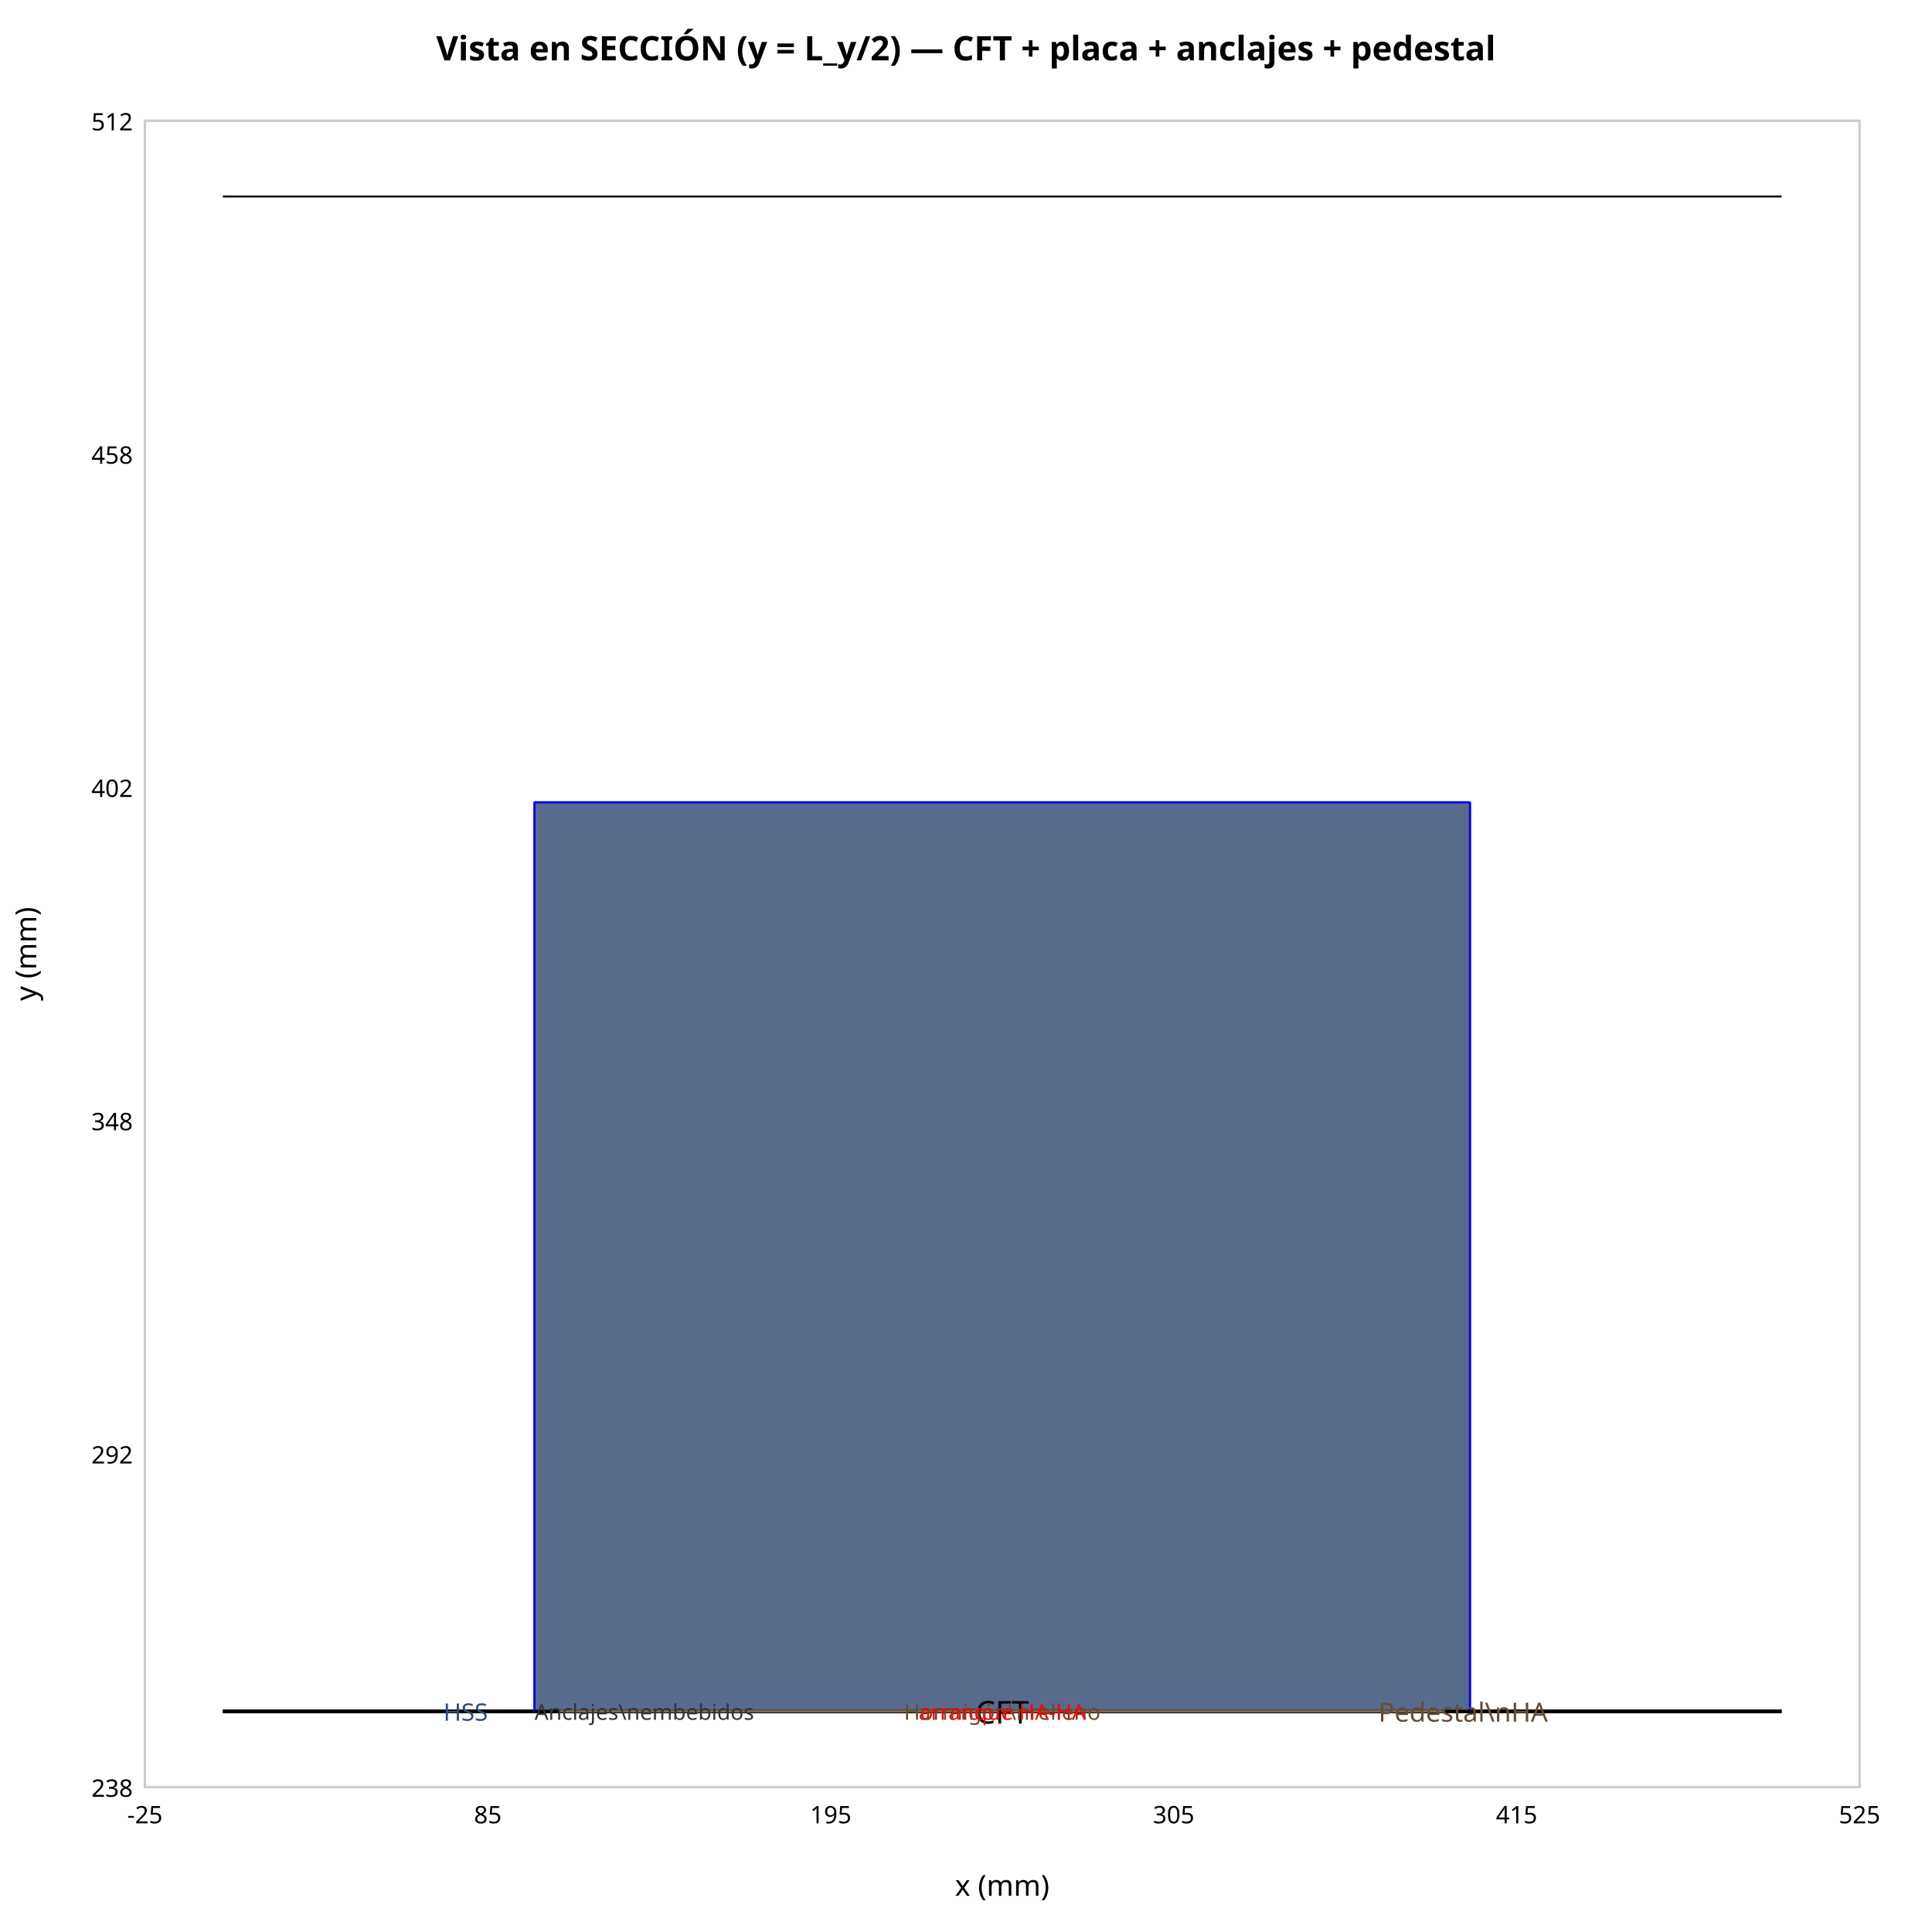
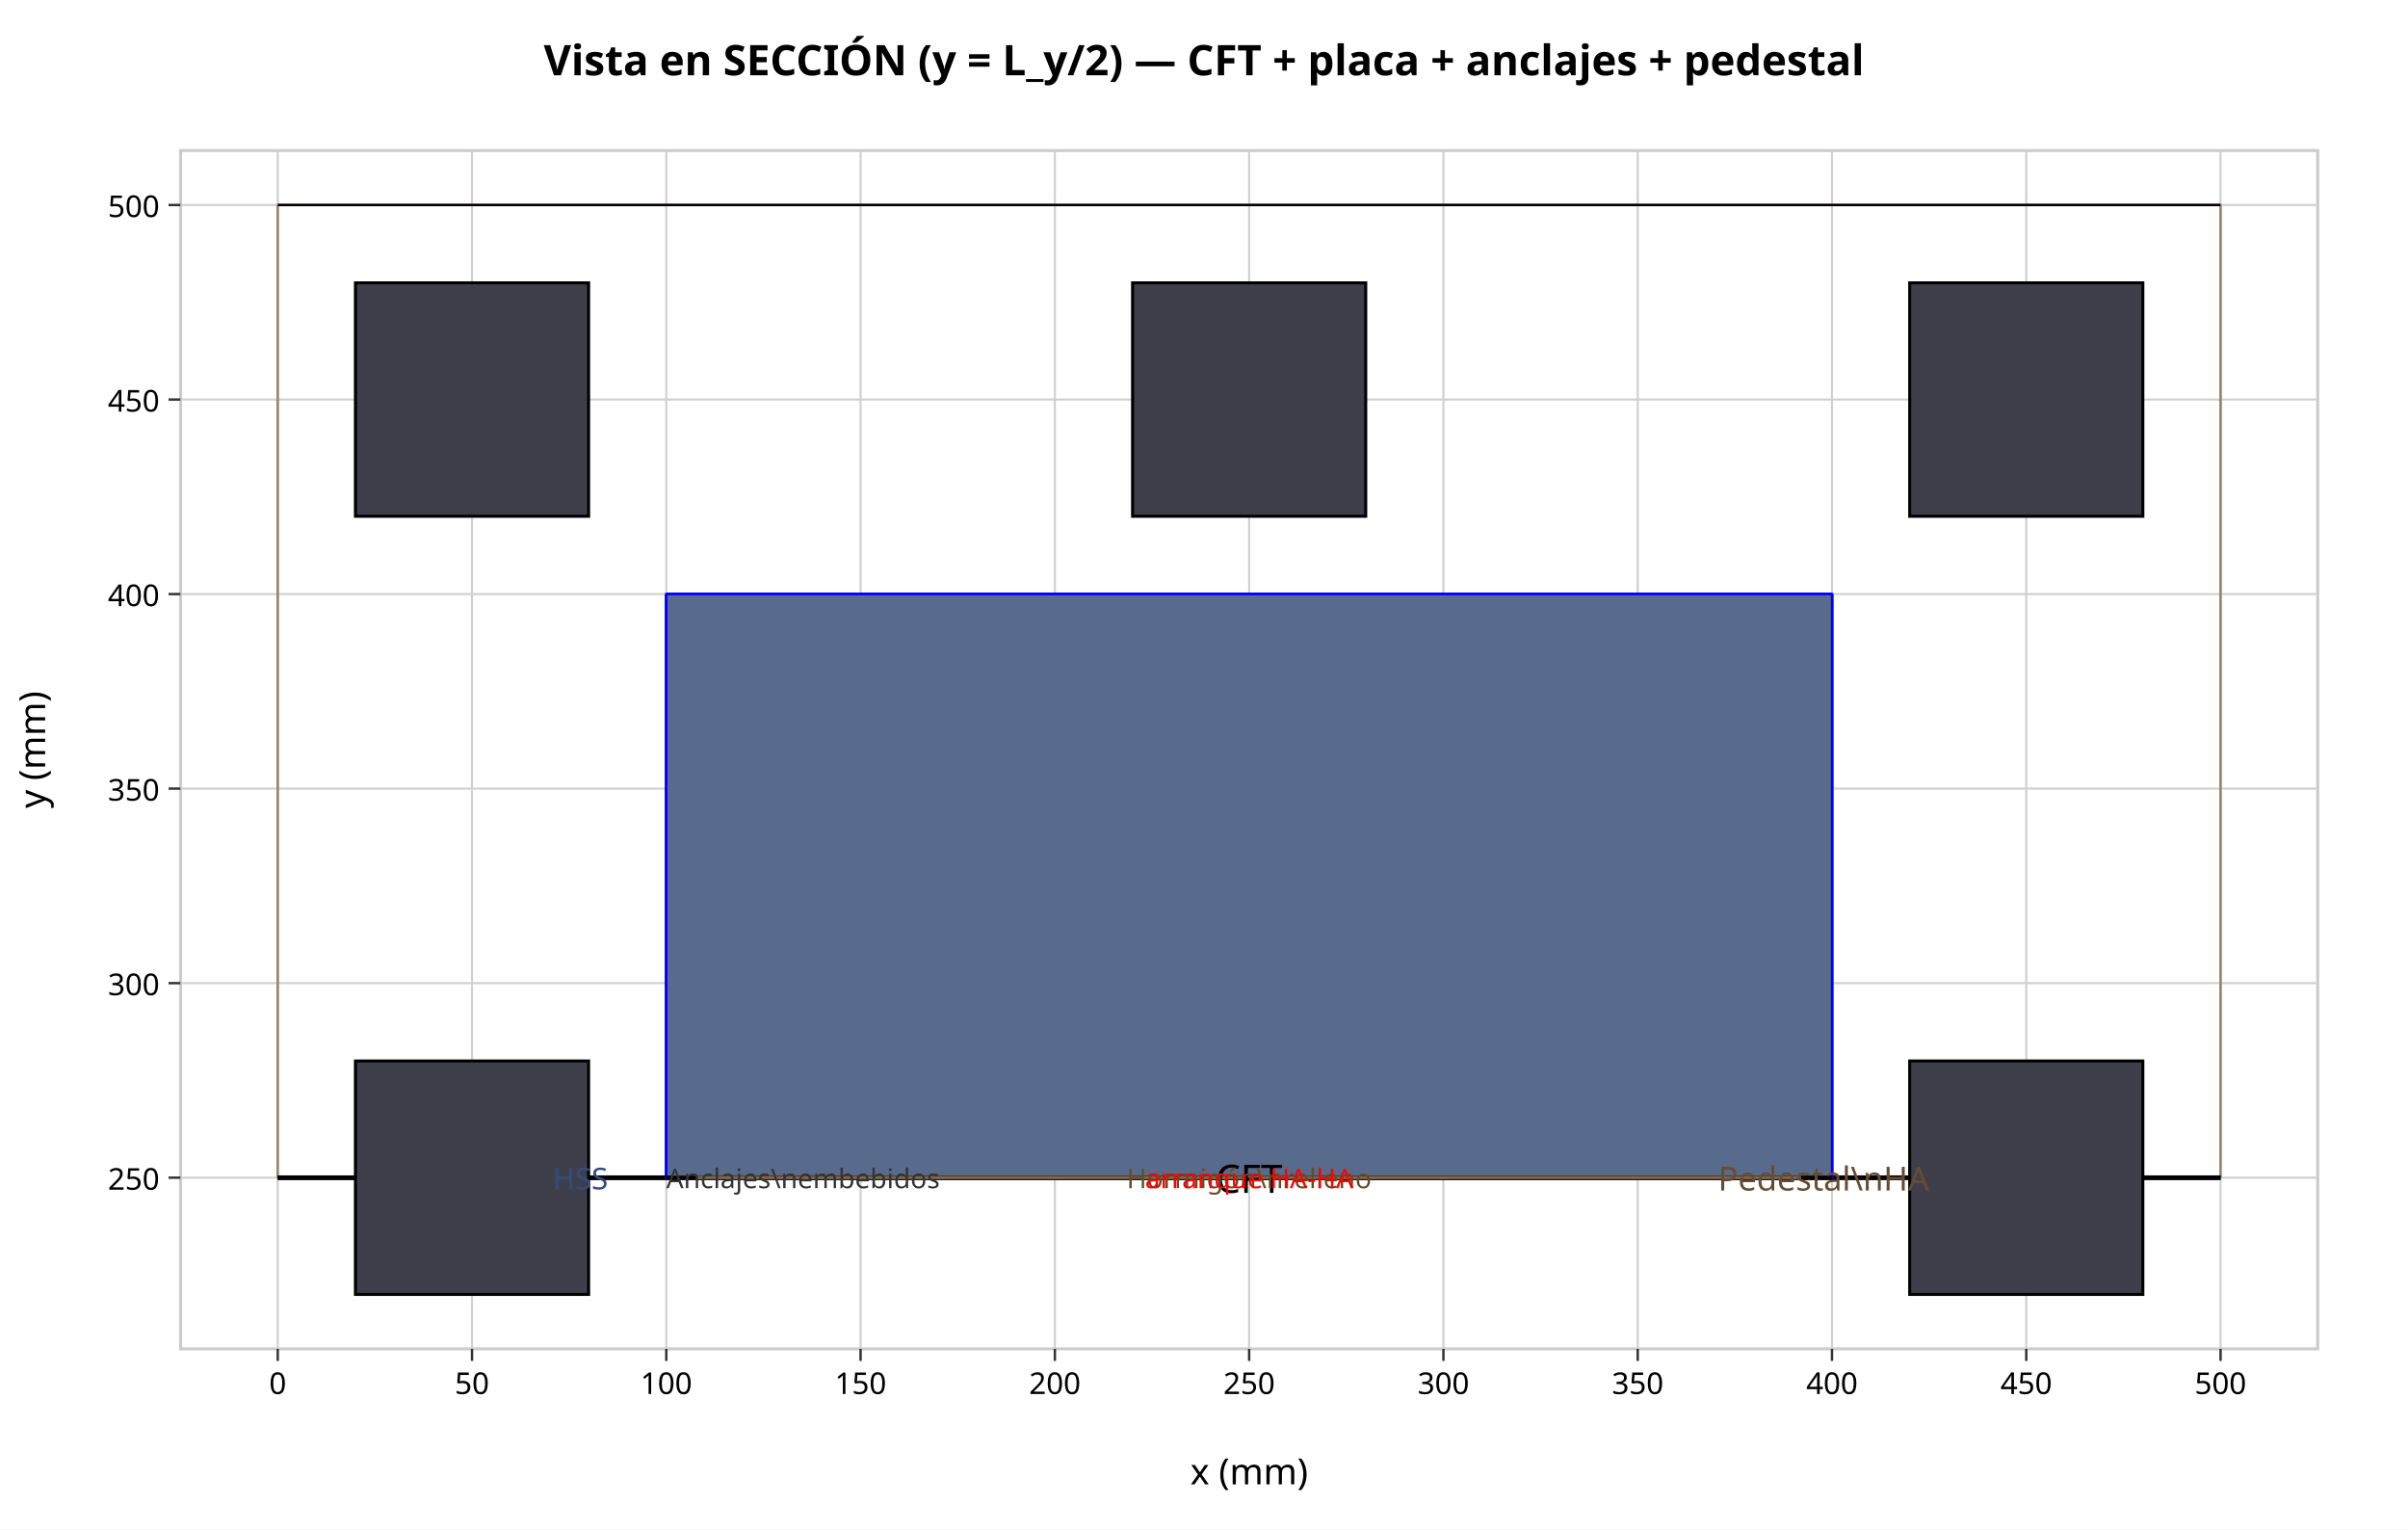
- <svg xmlns="http://www.w3.org/2000/svg" width="800" height="800" viewBox="0 0 800 800">
-   <rect x="0" y="0" width="800" height="800" fill="white" />
-   <rect x="60" y="50" width="710" height="690" fill="none" stroke="#ccc" />
+ <svg xmlns="http://www.w3.org/2000/svg" width="800" height="508" viewBox="0 0 800 508">
+   <rect x="0" y="0" width="800" height="508" fill="white" />
+   <rect x="60" y="50" width="710" height="398" fill="none" stroke="#ccc" />
  <text x="400" y="25" text-anchor="middle" font-family="sans-serif" font-size="14" font-weight="bold">Vista en SECCIÓN (y = L_y/2) — CFT + placa + anclajes + pedestal</text>
-   <text x="415" y="785" text-anchor="middle" font-family="sans-serif" font-size="12">x (mm)</text>
-   <text x="15" y="395" text-anchor="middle" font-family="sans-serif" font-size="12" transform="rotate(-90 15 395)">y (mm)</text>
-   <text x="60" y="755" text-anchor="middle" font-family="sans-serif" font-size="10">-25</text>
-   <text x="55" y="744" text-anchor="end" font-family="sans-serif" font-size="10">238</text>
-   <text x="202" y="755" text-anchor="middle" font-family="sans-serif" font-size="10">85</text>
-   <text x="55" y="606" text-anchor="end" font-family="sans-serif" font-size="10">292</text>
-   <text x="344" y="755" text-anchor="middle" font-family="sans-serif" font-size="10">195</text>
-   <text x="55" y="468" text-anchor="end" font-family="sans-serif" font-size="10">348</text>
-   <text x="486" y="755" text-anchor="middle" font-family="sans-serif" font-size="10">305</text>
-   <text x="55" y="330" text-anchor="end" font-family="sans-serif" font-size="10">402</text>
-   <text x="628" y="755" text-anchor="middle" font-family="sans-serif" font-size="10">415</text>
-   <text x="55" y="192" text-anchor="end" font-family="sans-serif" font-size="10">458</text>
-   <text x="770" y="755" text-anchor="middle" font-family="sans-serif" font-size="10">525</text>
-   <text x="55" y="54" text-anchor="end" font-family="sans-serif" font-size="10">512</text>
+   <text x="415" y="493" text-anchor="middle" font-family="sans-serif" font-size="12">x (mm)</text>
+   <text x="15" y="249" text-anchor="middle" font-family="sans-serif" font-size="12" transform="rotate(-90 15 249)">y (mm)</text>
+   <text x="92.273" y="463" text-anchor="middle" font-family="sans-serif" font-size="10">0</text>
+   <line x1="92.273" y1="448" x2="92.273" y2="452" stroke="#333" stroke-width="0.8" />
+   <line x1="92.273" y1="50" x2="92.273" y2="448" stroke="#d0d0d0" stroke-width="0.7" />
+   <text x="156.818" y="463" text-anchor="middle" font-family="sans-serif" font-size="10">50</text>
+   <line x1="156.818" y1="448" x2="156.818" y2="452" stroke="#333" stroke-width="0.8" />
+   <line x1="156.818" y1="50" x2="156.818" y2="448" stroke="#d0d0d0" stroke-width="0.7" />
+   <text x="221.364" y="463" text-anchor="middle" font-family="sans-serif" font-size="10">100</text>
+   <line x1="221.364" y1="448" x2="221.364" y2="452" stroke="#333" stroke-width="0.8" />
+   <line x1="221.364" y1="50" x2="221.364" y2="448" stroke="#d0d0d0" stroke-width="0.7" />
+   <text x="285.909" y="463" text-anchor="middle" font-family="sans-serif" font-size="10">150</text>
+   <line x1="285.909" y1="448" x2="285.909" y2="452" stroke="#333" stroke-width="0.8" />
+   <line x1="285.909" y1="50" x2="285.909" y2="448" stroke="#d0d0d0" stroke-width="0.7" />
+   <text x="350.455" y="463" text-anchor="middle" font-family="sans-serif" font-size="10">200</text>
+   <line x1="350.455" y1="448" x2="350.455" y2="452" stroke="#333" stroke-width="0.8" />
+   <line x1="350.455" y1="50" x2="350.455" y2="448" stroke="#d0d0d0" stroke-width="0.7" />
+   <text x="415" y="463" text-anchor="middle" font-family="sans-serif" font-size="10">250</text>
+   <line x1="415" y1="448" x2="415" y2="452" stroke="#333" stroke-width="0.8" />
+   <line x1="415" y1="50" x2="415" y2="448" stroke="#d0d0d0" stroke-width="0.7" />
+   <text x="479.545" y="463" text-anchor="middle" font-family="sans-serif" font-size="10">300</text>
+   <line x1="479.545" y1="448" x2="479.545" y2="452" stroke="#333" stroke-width="0.8" />
+   <line x1="479.545" y1="50" x2="479.545" y2="448" stroke="#d0d0d0" stroke-width="0.7" />
+   <text x="544.091" y="463" text-anchor="middle" font-family="sans-serif" font-size="10">350</text>
+   <line x1="544.091" y1="448" x2="544.091" y2="452" stroke="#333" stroke-width="0.8" />
+   <line x1="544.091" y1="50" x2="544.091" y2="448" stroke="#d0d0d0" stroke-width="0.7" />
+   <text x="608.636" y="463" text-anchor="middle" font-family="sans-serif" font-size="10">400</text>
+   <line x1="608.636" y1="448" x2="608.636" y2="452" stroke="#333" stroke-width="0.8" />
+   <line x1="608.636" y1="50" x2="608.636" y2="448" stroke="#d0d0d0" stroke-width="0.7" />
+   <text x="673.182" y="463" text-anchor="middle" font-family="sans-serif" font-size="10">450</text>
+   <line x1="673.182" y1="448" x2="673.182" y2="452" stroke="#333" stroke-width="0.8" />
+   <line x1="673.182" y1="50" x2="673.182" y2="448" stroke="#d0d0d0" stroke-width="0.7" />
+   <text x="737.727" y="463" text-anchor="middle" font-family="sans-serif" font-size="10">500</text>
+   <line x1="737.727" y1="448" x2="737.727" y2="452" stroke="#333" stroke-width="0.8" />
+   <line x1="737.727" y1="50" x2="737.727" y2="448" stroke="#d0d0d0" stroke-width="0.7" />
+   <text x="53" y="395.143" text-anchor="end" font-family="sans-serif" font-size="10">250</text>
+   <line x1="56" y1="391.143" x2="60" y2="391.143" stroke="#333" stroke-width="0.8" />
+   <line x1="60" y1="391.143" x2="770" y2="391.143" stroke="#d0d0d0" stroke-width="0.7" />
+   <text x="53" y="330.532" text-anchor="end" font-family="sans-serif" font-size="10">300</text>
+   <line x1="56" y1="326.532" x2="60" y2="326.532" stroke="#333" stroke-width="0.8" />
+   <line x1="60" y1="326.532" x2="770" y2="326.532" stroke="#d0d0d0" stroke-width="0.7" />
+   <text x="53" y="265.922" text-anchor="end" font-family="sans-serif" font-size="10">350</text>
+   <line x1="56" y1="261.922" x2="60" y2="261.922" stroke="#333" stroke-width="0.8" />
+   <line x1="60" y1="261.922" x2="770" y2="261.922" stroke="#d0d0d0" stroke-width="0.7" />
+   <text x="53" y="201.312" text-anchor="end" font-family="sans-serif" font-size="10">400</text>
+   <line x1="56" y1="197.312" x2="60" y2="197.312" stroke="#333" stroke-width="0.8" />
+   <line x1="60" y1="197.312" x2="770" y2="197.312" stroke="#d0d0d0" stroke-width="0.7" />
+   <text x="53" y="136.701" text-anchor="end" font-family="sans-serif" font-size="10">450</text>
+   <line x1="56" y1="132.701" x2="60" y2="132.701" stroke="#333" stroke-width="0.8" />
+   <line x1="60" y1="132.701" x2="770" y2="132.701" stroke="#d0d0d0" stroke-width="0.7" />
+   <text x="53" y="72.091" text-anchor="end" font-family="sans-serif" font-size="10">500</text>
+   <line x1="56" y1="68.091" x2="60" y2="68.091" stroke="#333" stroke-width="0.8" />
+   <line x1="60" y1="68.091" x2="770" y2="68.091" stroke="#d0d0d0" stroke-width="0.7" />
  <defs>
    <clipPath id="plot">
-       <rect x="60" y="50" width="710" height="690" />
+       <rect x="60" y="50" width="710" height="398" />
    </clipPath>
  </defs>
  <g clip-path="url(#plot)">
-     <polygon points="92.27,708.64 737.73,708.64 737.73,708.64 92.27,708.64" fill="rgb(177,173,156)" fill-opacity="1" stroke="black" stroke-width="1.5" />
-     <polygon points="737.73,81.36 92.27,81.36 92.27,81.36 737.73,81.36" fill="rgb(89,107,140)" fill-opacity="1" stroke="black" stroke-width="0.8" />
-     <polygon points="92.27,708.64 737.73,708.64 737.73,708.64 92.27,708.64" fill="rgb(53,64,84)" fill-opacity="1" stroke="black" stroke-width="1.5" />
-     <polygon points="221.36,332.27 608.64,332.27 608.64,332.27 221.36,332.27" fill="rgb(89,107,140)" fill-opacity="1" stroke="blue" stroke-width="1" />
-     <polygon points="221.36,708.64 221.36,332.27 221.36,332.27 221.36,708.64" fill="rgb(89,107,140)" fill-opacity="1" stroke="blue" stroke-width="1" />
-     <polygon points="608.64,708.64 608.64,332.27 608.64,332.27 608.64,708.64" fill="rgb(89,107,140)" fill-opacity="1" stroke="blue" stroke-width="1" />
-     <polygon points="221.36,332.27 608.64,332.27 608.64,708.64 221.36,708.64" fill="rgb(89,107,140)" fill-opacity="1" stroke="blue" stroke-width="0.8" />
-     <polygon points="221.36,708.64 231.69,708.64 231.69,708.64 221.36,708.64" fill="rgb(53,64,84)" fill-opacity="1" stroke="black" stroke-width="1.2" />
-     <polygon points="598.31,708.64 608.64,708.64 608.64,708.64 598.31,708.64" fill="rgb(53,64,84)" fill-opacity="1" stroke="black" stroke-width="1.2" />
-     <polygon points="221.36,708.64 608.64,708.64 608.64,708.64 221.36,708.64" fill="rgb(53,64,84)" fill-opacity="1" stroke="black" stroke-width="1.2" />
-     <polygon points="231.69,708.64 598.31,708.64 598.31,708.64 231.69,708.64" fill="rgb(198,183,153)" fill-opacity="1" stroke="rgb(127,102,76)" stroke-width="1" />
-     <text x="415.00" y="708.64" fill="black" font-family="sans-serif" font-size="13" text-anchor="middle" dominant-baseline="central">CFT</text>
-     <text x="202.00" y="708.64" fill="rgb(51,76,127)" font-family="sans-serif" font-size="10" text-anchor="end" dominant-baseline="central">HSS</text>
-     <text x="415.00" y="708.64" fill="rgb(102,76,38)" font-family="sans-serif" font-size="9" text-anchor="middle" dominant-baseline="central">Hormigón\nrelleno</text>
-     <text x="640.91" y="708.64" fill="rgb(102,76,51)" font-family="sans-serif" font-size="11" text-anchor="end" dominant-baseline="central">Pedestal\nHA</text>
-     <text x="221.36" y="708.64" fill="rgb(51,51,51)" font-family="sans-serif" font-size="9" text-anchor="start" dominant-baseline="central">Anclajes\nembebidos</text>
-     <text x="415.00" y="708.64" fill="red" font-family="sans-serif" font-size="9" text-anchor="middle" dominant-baseline="central">arranque HA-HA</text>
+     <polygon points="92.27,391.14 737.73,391.14 737.73,391.14 92.27,391.14" fill="rgb(209,204,183)" fill-opacity="0.9" stroke="rgb(153,127,102)" stroke-width="0.8" />
+     <polygon points="737.73,391.14 737.73,68.09 737.73,68.09 737.73,391.14" fill="rgb(209,204,183)" fill-opacity="0.9" stroke="rgb(153,127,102)" stroke-width="0.8" />
+     <polygon points="737.73,68.09 92.27,68.09 92.27,68.09 737.73,68.09" fill="rgb(209,204,183)" fill-opacity="0.9" stroke="rgb(153,127,102)" stroke-width="0.8" />
+     <polygon points="92.27,68.09 92.27,391.14 92.27,391.14 92.27,68.09" fill="rgb(209,204,183)" fill-opacity="0.9" stroke="rgb(153,127,102)" stroke-width="0.8" />
+     <polygon points="92.27,391.14 737.73,391.14 737.73,391.14 92.27,391.14" fill="rgb(177,173,156)" fill-opacity="1" stroke="#000000" stroke-width="1.5" />
+     <polygon points="737.73,68.09 92.27,68.09 92.27,68.09 737.73,68.09" fill="rgb(89,107,140)" fill-opacity="1" stroke="#000000" stroke-width="0.8" />
+     <polygon points="92.27,391.14 737.73,391.14 737.73,391.14 92.27,391.14" fill="rgb(53,64,84)" fill-opacity="1" stroke="#000000" stroke-width="1.5" />
+     <polygon points="686.09,391.14 685.11,386.20 685.11,386.20 686.09,391.14" fill="rgb(45,45,45)" fill-opacity="1" stroke="rgb(45,45,45)" stroke-width="0.7" />
+     <polygon points="685.11,386.20 682.31,382.01 682.31,382.01 685.11,386.20" fill="rgb(45,45,45)" fill-opacity="1" stroke="rgb(45,45,45)" stroke-width="0.7" />
+     <polygon points="682.31,382.01 678.12,379.20 678.12,379.20 682.31,382.01" fill="rgb(45,45,45)" fill-opacity="1" stroke="rgb(45,45,45)" stroke-width="0.7" />
+     <polygon points="678.12,379.20 673.18,378.22 673.18,378.22 678.12,379.20" fill="rgb(45,45,45)" fill-opacity="1" stroke="rgb(45,45,45)" stroke-width="0.7" />
+     <polygon points="673.18,378.22 668.24,379.20 668.24,379.20 673.18,378.22" fill="rgb(45,45,45)" fill-opacity="1" stroke="rgb(45,45,45)" stroke-width="0.7" />
+     <polygon points="668.24,379.20 664.05,382.01 664.05,382.01 668.24,379.20" fill="rgb(45,45,45)" fill-opacity="1" stroke="rgb(45,45,45)" stroke-width="0.7" />
+     <polygon points="664.05,382.01 661.26,386.20 661.26,386.20 664.05,382.01" fill="rgb(45,45,45)" fill-opacity="1" stroke="rgb(45,45,45)" stroke-width="0.7" />
+     <polygon points="661.26,386.20 660.27,391.14 660.27,391.14 661.26,386.20" fill="rgb(45,45,45)" fill-opacity="1" stroke="rgb(45,45,45)" stroke-width="0.7" />
+     <polygon points="660.27,391.14 661.26,396.09 661.26,396.09 660.27,391.14" fill="rgb(45,45,45)" fill-opacity="1" stroke="rgb(45,45,45)" stroke-width="0.7" />
+     <polygon points="661.26,396.09 664.05,400.28 664.05,400.28 661.26,396.09" fill="rgb(45,45,45)" fill-opacity="1" stroke="rgb(45,45,45)" stroke-width="0.7" />
+     <polygon points="664.05,400.28 668.24,403.08 668.24,403.08 664.05,400.28" fill="rgb(45,45,45)" fill-opacity="1" stroke="rgb(45,45,45)" stroke-width="0.7" />
+     <polygon points="668.24,403.08 673.18,404.06 673.18,404.06 668.24,403.08" fill="rgb(45,45,45)" fill-opacity="1" stroke="rgb(45,45,45)" stroke-width="0.7" />
+     <polygon points="673.18,404.06 678.12,403.08 678.12,403.08 673.18,404.06" fill="rgb(45,45,45)" fill-opacity="1" stroke="rgb(45,45,45)" stroke-width="0.7" />
+     <polygon points="678.12,403.08 682.31,400.28 682.31,400.28 678.12,403.08" fill="rgb(45,45,45)" fill-opacity="1" stroke="rgb(45,45,45)" stroke-width="0.7" />
+     <polygon points="682.31,400.28 685.11,396.09 685.11,396.09 682.31,400.28" fill="rgb(45,45,45)" fill-opacity="1" stroke="rgb(45,45,45)" stroke-width="0.7" />
+     <polygon points="685.11,396.09 686.09,391.14 686.09,391.14 685.11,396.09" fill="rgb(45,45,45)" fill-opacity="1" stroke="rgb(45,45,45)" stroke-width="0.7" />
+     <polygon points="695.13,391.14 684.15,372.12 662.21,372.12 651.24,391.14 662.21,410.17 684.15,410.17" fill="rgb(127,127,140)" fill-opacity="1" stroke="#000000" stroke-width="0.5" />
+     <polygon points="634.45,429.91 711.91,429.91 711.91,352.38 634.45,352.38" fill="rgb(63,63,76)" fill-opacity="1" stroke="#000000" stroke-width="1" />
+     <polygon points="169.73,391.14 168.74,386.20 168.74,386.20 169.73,391.14" fill="rgb(45,45,45)" fill-opacity="1" stroke="rgb(45,45,45)" stroke-width="0.7" />
+     <polygon points="168.74,386.20 165.95,382.01 165.95,382.01 168.74,386.20" fill="rgb(45,45,45)" fill-opacity="1" stroke="rgb(45,45,45)" stroke-width="0.7" />
+     <polygon points="165.95,382.01 161.76,379.20 161.76,379.20 165.95,382.01" fill="rgb(45,45,45)" fill-opacity="1" stroke="rgb(45,45,45)" stroke-width="0.7" />
+     <polygon points="161.76,379.20 156.82,378.22 156.82,378.22 161.76,379.20" fill="rgb(45,45,45)" fill-opacity="1" stroke="rgb(45,45,45)" stroke-width="0.7" />
+     <polygon points="156.82,378.22 151.88,379.20 151.88,379.20 156.82,378.22" fill="rgb(45,45,45)" fill-opacity="1" stroke="rgb(45,45,45)" stroke-width="0.7" />
+     <polygon points="151.88,379.20 147.69,382.01 147.69,382.01 151.88,379.20" fill="rgb(45,45,45)" fill-opacity="1" stroke="rgb(45,45,45)" stroke-width="0.7" />
+     <polygon points="147.69,382.01 144.89,386.20 144.89,386.20 147.69,382.01" fill="rgb(45,45,45)" fill-opacity="1" stroke="rgb(45,45,45)" stroke-width="0.7" />
+     <polygon points="144.89,386.20 143.91,391.14 143.91,391.14 144.89,386.20" fill="rgb(45,45,45)" fill-opacity="1" stroke="rgb(45,45,45)" stroke-width="0.7" />
+     <polygon points="143.91,391.14 144.89,396.09 144.89,396.09 143.91,391.14" fill="rgb(45,45,45)" fill-opacity="1" stroke="rgb(45,45,45)" stroke-width="0.7" />
+     <polygon points="144.89,396.09 147.69,400.28 147.69,400.28 144.89,396.09" fill="rgb(45,45,45)" fill-opacity="1" stroke="rgb(45,45,45)" stroke-width="0.7" />
+     <polygon points="147.69,400.28 151.88,403.08 151.88,403.08 147.69,400.28" fill="rgb(45,45,45)" fill-opacity="1" stroke="rgb(45,45,45)" stroke-width="0.7" />
+     <polygon points="151.88,403.08 156.82,404.06 156.82,404.06 151.88,403.08" fill="rgb(45,45,45)" fill-opacity="1" stroke="rgb(45,45,45)" stroke-width="0.7" />
+     <polygon points="156.82,404.06 161.76,403.08 161.76,403.08 156.82,404.06" fill="rgb(45,45,45)" fill-opacity="1" stroke="rgb(45,45,45)" stroke-width="0.7" />
+     <polygon points="161.76,403.08 165.95,400.28 165.95,400.28 161.76,403.08" fill="rgb(45,45,45)" fill-opacity="1" stroke="rgb(45,45,45)" stroke-width="0.7" />
+     <polygon points="165.95,400.28 168.74,396.09 168.74,396.09 165.95,400.28" fill="rgb(45,45,45)" fill-opacity="1" stroke="rgb(45,45,45)" stroke-width="0.7" />
+     <polygon points="168.74,396.09 169.73,391.14 169.73,391.14 168.74,396.09" fill="rgb(45,45,45)" fill-opacity="1" stroke="rgb(45,45,45)" stroke-width="0.7" />
+     <polygon points="178.76,391.14 167.79,372.12 145.85,372.12 134.87,391.14 145.85,410.17 167.79,410.17" fill="rgb(127,127,140)" fill-opacity="1" stroke="#000000" stroke-width="0.5" />
+     <polygon points="118.09,429.91 195.55,429.91 195.55,352.38 118.09,352.38" fill="rgb(63,63,76)" fill-opacity="1" stroke="#000000" stroke-width="1" />
+     <polygon points="427.91,132.70 426.93,127.76 426.93,127.76 427.91,132.70" fill="rgb(45,45,45)" fill-opacity="1" stroke="rgb(45,45,45)" stroke-width="0.7" />
+     <polygon points="426.93,127.76 424.13,123.56 424.13,123.56 426.93,127.76" fill="rgb(45,45,45)" fill-opacity="1" stroke="rgb(45,45,45)" stroke-width="0.7" />
+     <polygon points="424.13,123.56 419.94,120.76 419.94,120.76 424.13,123.56" fill="rgb(45,45,45)" fill-opacity="1" stroke="rgb(45,45,45)" stroke-width="0.7" />
+     <polygon points="419.94,120.76 415.00,119.78 415.00,119.78 419.94,120.76" fill="rgb(45,45,45)" fill-opacity="1" stroke="rgb(45,45,45)" stroke-width="0.7" />
+     <polygon points="415.00,119.78 410.06,120.76 410.06,120.76 415.00,119.78" fill="rgb(45,45,45)" fill-opacity="1" stroke="rgb(45,45,45)" stroke-width="0.7" />
+     <polygon points="410.06,120.76 405.87,123.56 405.87,123.56 410.06,120.76" fill="rgb(45,45,45)" fill-opacity="1" stroke="rgb(45,45,45)" stroke-width="0.7" />
+     <polygon points="405.87,123.56 403.07,127.76 403.07,127.76 405.87,123.56" fill="rgb(45,45,45)" fill-opacity="1" stroke="rgb(45,45,45)" stroke-width="0.7" />
+     <polygon points="403.07,127.76 402.09,132.70 402.09,132.70 403.07,127.76" fill="rgb(45,45,45)" fill-opacity="1" stroke="rgb(45,45,45)" stroke-width="0.7" />
+     <polygon points="402.09,132.70 403.07,137.65 403.07,137.65 402.09,132.70" fill="rgb(45,45,45)" fill-opacity="1" stroke="rgb(45,45,45)" stroke-width="0.7" />
+     <polygon points="403.07,137.65 405.87,141.84 405.87,141.84 403.07,137.65" fill="rgb(45,45,45)" fill-opacity="1" stroke="rgb(45,45,45)" stroke-width="0.7" />
+     <polygon points="405.87,141.84 410.06,144.64 410.06,144.64 405.87,141.84" fill="rgb(45,45,45)" fill-opacity="1" stroke="rgb(45,45,45)" stroke-width="0.7" />
+     <polygon points="410.06,144.64 415.00,145.62 415.00,145.62 410.06,144.64" fill="rgb(45,45,45)" fill-opacity="1" stroke="rgb(45,45,45)" stroke-width="0.7" />
+     <polygon points="415.00,145.62 419.94,144.64 419.94,144.64 415.00,145.62" fill="rgb(45,45,45)" fill-opacity="1" stroke="rgb(45,45,45)" stroke-width="0.7" />
+     <polygon points="419.94,144.64 424.13,141.84 424.13,141.84 419.94,144.64" fill="rgb(45,45,45)" fill-opacity="1" stroke="rgb(45,45,45)" stroke-width="0.7" />
+     <polygon points="424.13,141.84 426.93,137.65 426.93,137.65 424.13,141.84" fill="rgb(45,45,45)" fill-opacity="1" stroke="rgb(45,45,45)" stroke-width="0.7" />
+     <polygon points="426.93,137.65 427.91,132.70 427.91,132.70 426.93,137.65" fill="rgb(45,45,45)" fill-opacity="1" stroke="rgb(45,45,45)" stroke-width="0.7" />
+     <polygon points="436.95,132.70 425.97,113.68 404.03,113.68 393.05,132.70 404.03,151.73 425.97,151.73" fill="rgb(127,127,140)" fill-opacity="1" stroke="#000000" stroke-width="0.5" />
+     <polygon points="376.27,171.47 453.73,171.47 453.73,93.94 376.27,93.94" fill="rgb(63,63,76)" fill-opacity="1" stroke="#000000" stroke-width="1" />
+     <polygon points="686.09,132.70 685.11,127.76 685.11,127.76 686.09,132.70" fill="rgb(45,45,45)" fill-opacity="1" stroke="rgb(45,45,45)" stroke-width="0.7" />
+     <polygon points="685.11,127.76 682.31,123.56 682.31,123.56 685.11,127.76" fill="rgb(45,45,45)" fill-opacity="1" stroke="rgb(45,45,45)" stroke-width="0.7" />
+     <polygon points="682.31,123.56 678.12,120.76 678.12,120.76 682.31,123.56" fill="rgb(45,45,45)" fill-opacity="1" stroke="rgb(45,45,45)" stroke-width="0.7" />
+     <polygon points="678.12,120.76 673.18,119.78 673.18,119.78 678.12,120.76" fill="rgb(45,45,45)" fill-opacity="1" stroke="rgb(45,45,45)" stroke-width="0.7" />
+     <polygon points="673.18,119.78 668.24,120.76 668.24,120.76 673.18,119.78" fill="rgb(45,45,45)" fill-opacity="1" stroke="rgb(45,45,45)" stroke-width="0.7" />
+     <polygon points="668.24,120.76 664.05,123.56 664.05,123.56 668.24,120.76" fill="rgb(45,45,45)" fill-opacity="1" stroke="rgb(45,45,45)" stroke-width="0.7" />
+     <polygon points="664.05,123.56 661.26,127.76 661.26,127.76 664.05,123.56" fill="rgb(45,45,45)" fill-opacity="1" stroke="rgb(45,45,45)" stroke-width="0.7" />
+     <polygon points="661.26,127.76 660.27,132.70 660.27,132.70 661.26,127.76" fill="rgb(45,45,45)" fill-opacity="1" stroke="rgb(45,45,45)" stroke-width="0.7" />
+     <polygon points="660.27,132.70 661.26,137.65 661.26,137.65 660.27,132.70" fill="rgb(45,45,45)" fill-opacity="1" stroke="rgb(45,45,45)" stroke-width="0.7" />
+     <polygon points="661.26,137.65 664.05,141.84 664.05,141.84 661.26,137.65" fill="rgb(45,45,45)" fill-opacity="1" stroke="rgb(45,45,45)" stroke-width="0.7" />
+     <polygon points="664.05,141.84 668.24,144.64 668.24,144.64 664.05,141.84" fill="rgb(45,45,45)" fill-opacity="1" stroke="rgb(45,45,45)" stroke-width="0.7" />
+     <polygon points="668.24,144.64 673.18,145.62 673.18,145.62 668.24,144.64" fill="rgb(45,45,45)" fill-opacity="1" stroke="rgb(45,45,45)" stroke-width="0.7" />
+     <polygon points="673.18,145.62 678.12,144.64 678.12,144.64 673.18,145.62" fill="rgb(45,45,45)" fill-opacity="1" stroke="rgb(45,45,45)" stroke-width="0.7" />
+     <polygon points="678.12,144.64 682.31,141.84 682.31,141.84 678.12,144.64" fill="rgb(45,45,45)" fill-opacity="1" stroke="rgb(45,45,45)" stroke-width="0.7" />
+     <polygon points="682.31,141.84 685.11,137.65 685.11,137.65 682.31,141.84" fill="rgb(45,45,45)" fill-opacity="1" stroke="rgb(45,45,45)" stroke-width="0.7" />
+     <polygon points="685.11,137.65 686.09,132.70 686.09,132.70 685.11,137.65" fill="rgb(45,45,45)" fill-opacity="1" stroke="rgb(45,45,45)" stroke-width="0.7" />
+     <polygon points="695.13,132.70 684.15,113.68 662.21,113.68 651.24,132.70 662.21,151.73 684.15,151.73" fill="rgb(127,127,140)" fill-opacity="1" stroke="#000000" stroke-width="0.5" />
+     <polygon points="634.45,171.47 711.91,171.47 711.91,93.94 634.45,93.94" fill="rgb(63,63,76)" fill-opacity="1" stroke="#000000" stroke-width="1" />
+     <polygon points="169.73,132.70 168.74,127.76 168.74,127.76 169.73,132.70" fill="rgb(45,45,45)" fill-opacity="1" stroke="rgb(45,45,45)" stroke-width="0.7" />
+     <polygon points="168.74,127.76 165.95,123.56 165.95,123.56 168.74,127.76" fill="rgb(45,45,45)" fill-opacity="1" stroke="rgb(45,45,45)" stroke-width="0.7" />
+     <polygon points="165.95,123.56 161.76,120.76 161.76,120.76 165.95,123.56" fill="rgb(45,45,45)" fill-opacity="1" stroke="rgb(45,45,45)" stroke-width="0.7" />
+     <polygon points="161.76,120.76 156.82,119.78 156.82,119.78 161.76,120.76" fill="rgb(45,45,45)" fill-opacity="1" stroke="rgb(45,45,45)" stroke-width="0.7" />
+     <polygon points="156.82,119.78 151.88,120.76 151.88,120.76 156.82,119.78" fill="rgb(45,45,45)" fill-opacity="1" stroke="rgb(45,45,45)" stroke-width="0.7" />
+     <polygon points="151.88,120.76 147.69,123.56 147.69,123.56 151.88,120.76" fill="rgb(45,45,45)" fill-opacity="1" stroke="rgb(45,45,45)" stroke-width="0.7" />
+     <polygon points="147.69,123.56 144.89,127.76 144.89,127.76 147.69,123.56" fill="rgb(45,45,45)" fill-opacity="1" stroke="rgb(45,45,45)" stroke-width="0.7" />
+     <polygon points="144.89,127.76 143.91,132.70 143.91,132.70 144.89,127.76" fill="rgb(45,45,45)" fill-opacity="1" stroke="rgb(45,45,45)" stroke-width="0.7" />
+     <polygon points="143.91,132.70 144.89,137.65 144.89,137.65 143.91,132.70" fill="rgb(45,45,45)" fill-opacity="1" stroke="rgb(45,45,45)" stroke-width="0.7" />
+     <polygon points="144.89,137.65 147.69,141.84 147.69,141.84 144.89,137.65" fill="rgb(45,45,45)" fill-opacity="1" stroke="rgb(45,45,45)" stroke-width="0.7" />
+     <polygon points="147.69,141.84 151.88,144.64 151.88,144.64 147.69,141.84" fill="rgb(45,45,45)" fill-opacity="1" stroke="rgb(45,45,45)" stroke-width="0.7" />
+     <polygon points="151.88,144.64 156.82,145.62 156.82,145.62 151.88,144.64" fill="rgb(45,45,45)" fill-opacity="1" stroke="rgb(45,45,45)" stroke-width="0.7" />
+     <polygon points="156.82,145.62 161.76,144.64 161.76,144.64 156.82,145.62" fill="rgb(45,45,45)" fill-opacity="1" stroke="rgb(45,45,45)" stroke-width="0.7" />
+     <polygon points="161.76,144.64 165.95,141.84 165.95,141.84 161.76,144.64" fill="rgb(45,45,45)" fill-opacity="1" stroke="rgb(45,45,45)" stroke-width="0.7" />
+     <polygon points="165.95,141.84 168.74,137.65 168.74,137.65 165.95,141.84" fill="rgb(45,45,45)" fill-opacity="1" stroke="rgb(45,45,45)" stroke-width="0.7" />
+     <polygon points="168.74,137.65 169.73,132.70 169.73,132.70 168.74,137.65" fill="rgb(45,45,45)" fill-opacity="1" stroke="rgb(45,45,45)" stroke-width="0.7" />
+     <polygon points="178.76,132.70 167.79,113.68 145.85,113.68 134.87,132.70 145.85,151.73 167.79,151.73" fill="rgb(127,127,140)" fill-opacity="1" stroke="#000000" stroke-width="0.5" />
+     <polygon points="118.09,171.47 195.55,171.47 195.55,93.94 118.09,93.94" fill="rgb(63,63,76)" fill-opacity="1" stroke="#000000" stroke-width="1" />
+     <polygon points="221.36,197.31 608.64,197.31 608.64,197.31 221.36,197.31" fill="rgb(89,107,140)" fill-opacity="1" stroke="#0000FF" stroke-width="1" />
+     <polygon points="221.36,391.14 221.36,197.31 221.36,197.31 221.36,391.14" fill="rgb(89,107,140)" fill-opacity="1" stroke="#0000FF" stroke-width="1" />
+     <polygon points="608.64,391.14 608.64,197.31 608.64,197.31 608.64,391.14" fill="rgb(89,107,140)" fill-opacity="1" stroke="#0000FF" stroke-width="1" />
+     <polygon points="221.36,197.31 608.64,197.31 608.64,391.14 221.36,391.14" fill="rgb(89,107,140)" fill-opacity="1" stroke="#0000FF" stroke-width="0.8" />
+     <polygon points="221.36,391.14 231.69,391.14 231.69,391.14 221.36,391.14" fill="rgb(53,64,84)" fill-opacity="1" stroke="#000000" stroke-width="1.2" />
+     <polygon points="598.31,391.14 608.64,391.14 608.64,391.14 598.31,391.14" fill="rgb(53,64,84)" fill-opacity="1" stroke="#000000" stroke-width="1.2" />
+     <polygon points="221.36,391.14 608.64,391.14 608.64,391.14 221.36,391.14" fill="rgb(53,64,84)" fill-opacity="1" stroke="#000000" stroke-width="1.2" />
+     <polygon points="231.69,391.14 598.31,391.14 598.31,391.14 231.69,391.14" fill="rgb(198,183,153)" fill-opacity="1" stroke="rgb(127,102,76)" stroke-width="1" />
+     <text x="415.00" y="391.14" fill="#000000" font-family="sans-serif" font-size="13" text-anchor="middle" dominant-baseline="central">CFT</text>
+     <text x="202.00" y="391.14" fill="rgb(51,76,127)" font-family="sans-serif" font-size="10" text-anchor="end" dominant-baseline="central">HSS</text>
+     <text x="415.00" y="391.14" fill="rgb(102,76,38)" font-family="sans-serif" font-size="9" text-anchor="middle" dominant-baseline="central">Hormigón\nrelleno</text>
+     <text x="640.91" y="391.14" fill="rgb(102,76,51)" font-family="sans-serif" font-size="11" text-anchor="end" dominant-baseline="central">Pedestal\nHA</text>
+     <text x="221.36" y="391.14" fill="rgb(51,51,51)" font-family="sans-serif" font-size="9" text-anchor="start" dominant-baseline="central">Anclajes\nembebidos</text>
+     <text x="415.00" y="391.14" fill="#FF0000" font-family="sans-serif" font-size="9" text-anchor="middle" dominant-baseline="central">arranque HA-HA</text>
  </g>
</svg>
